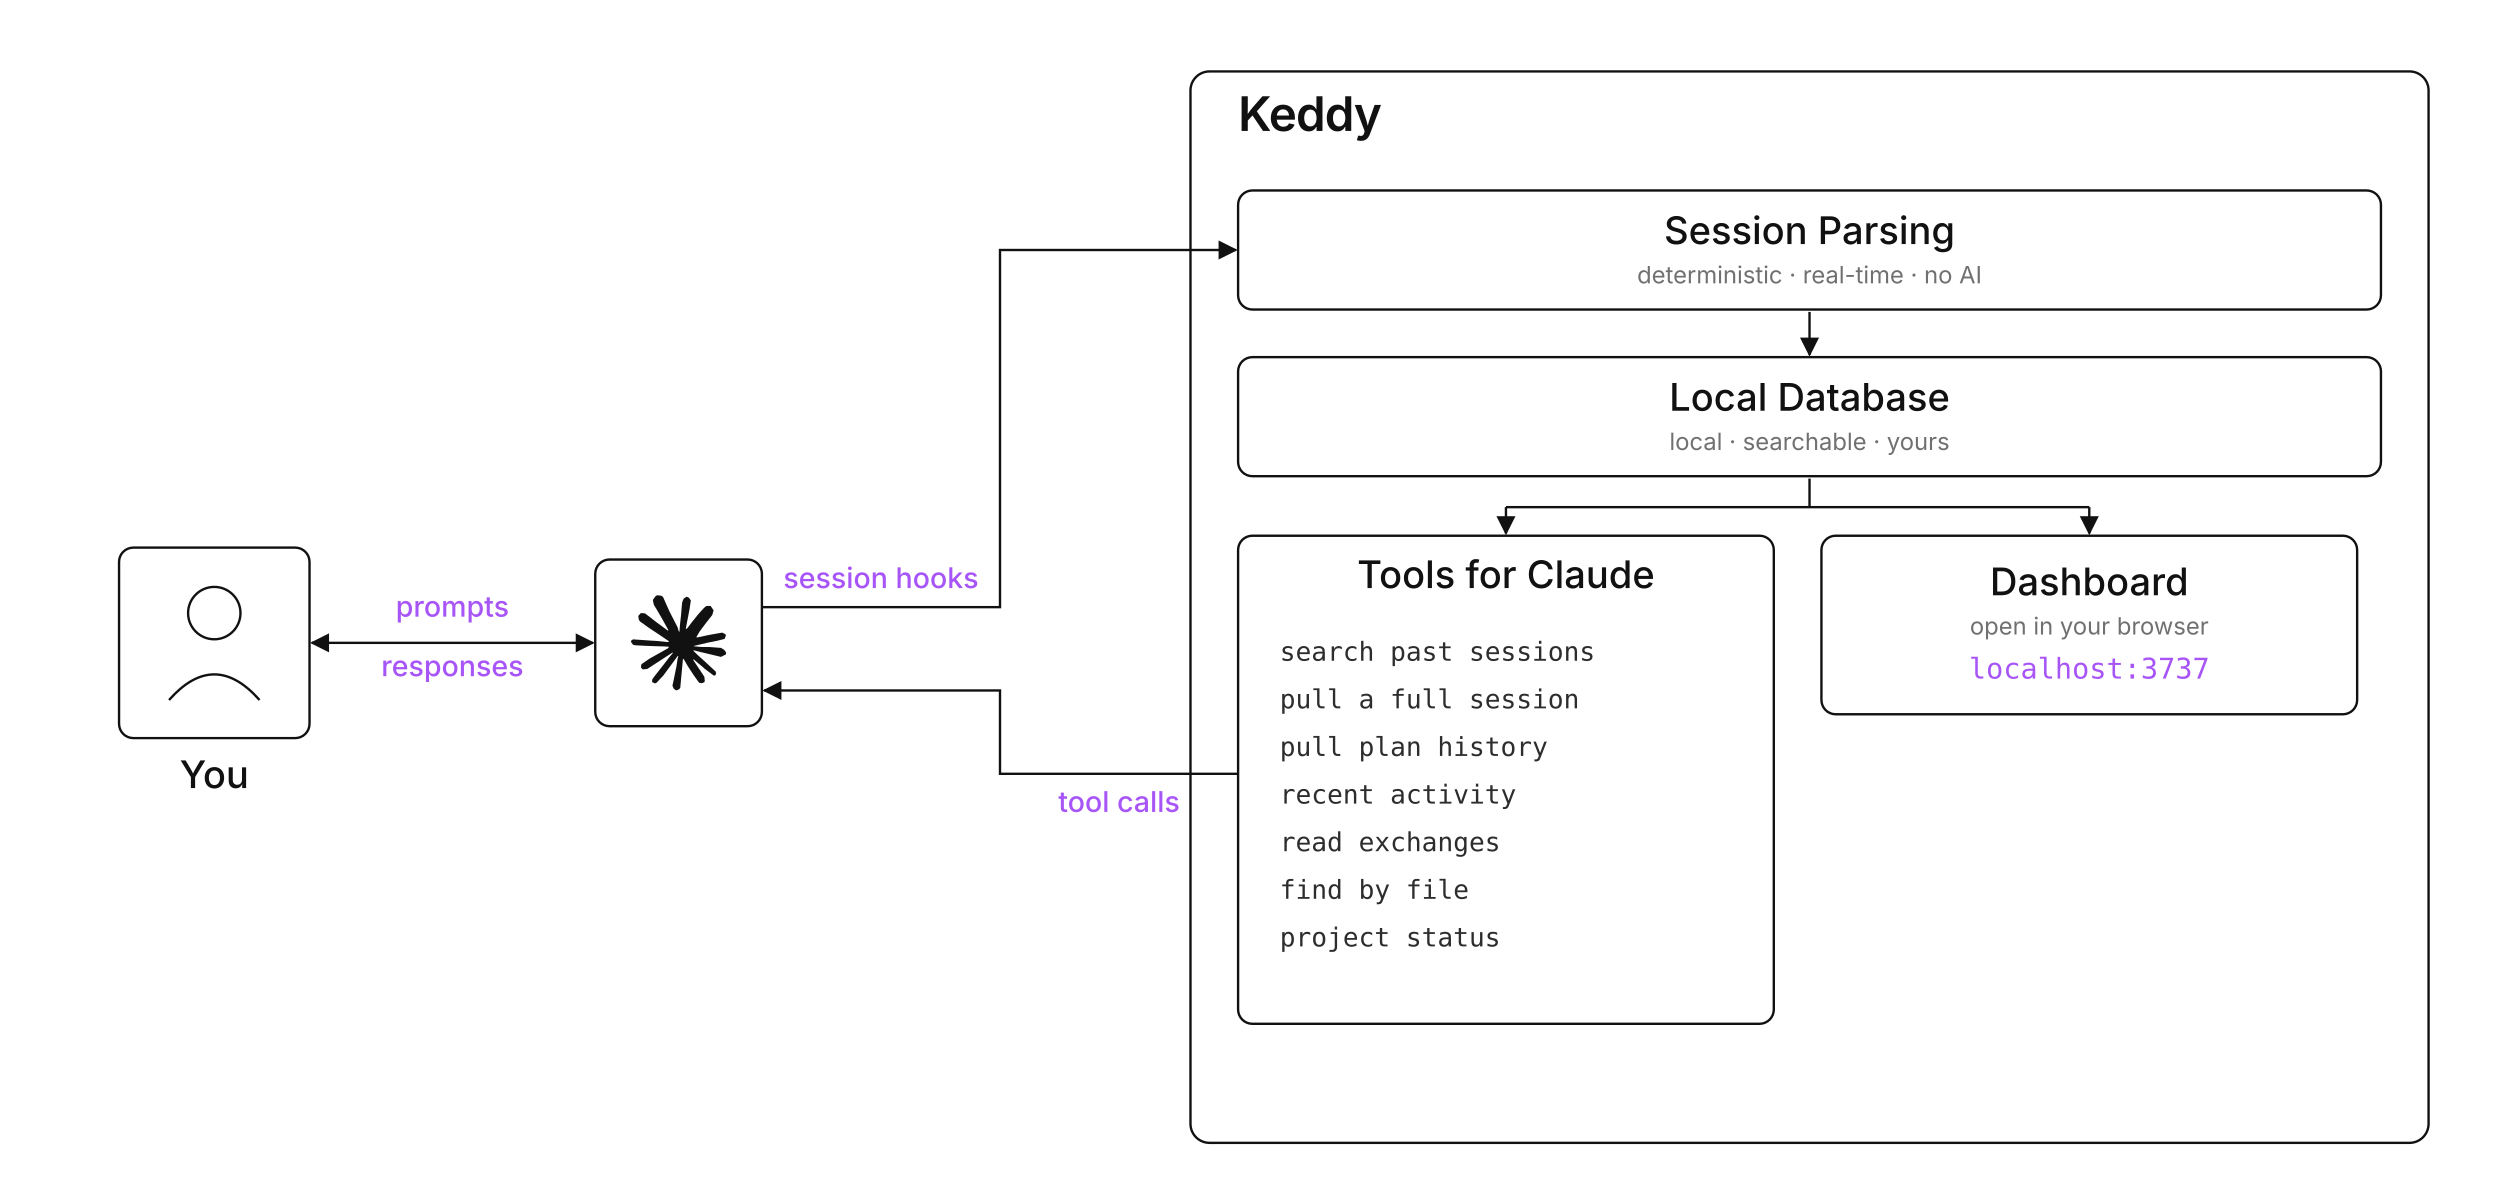
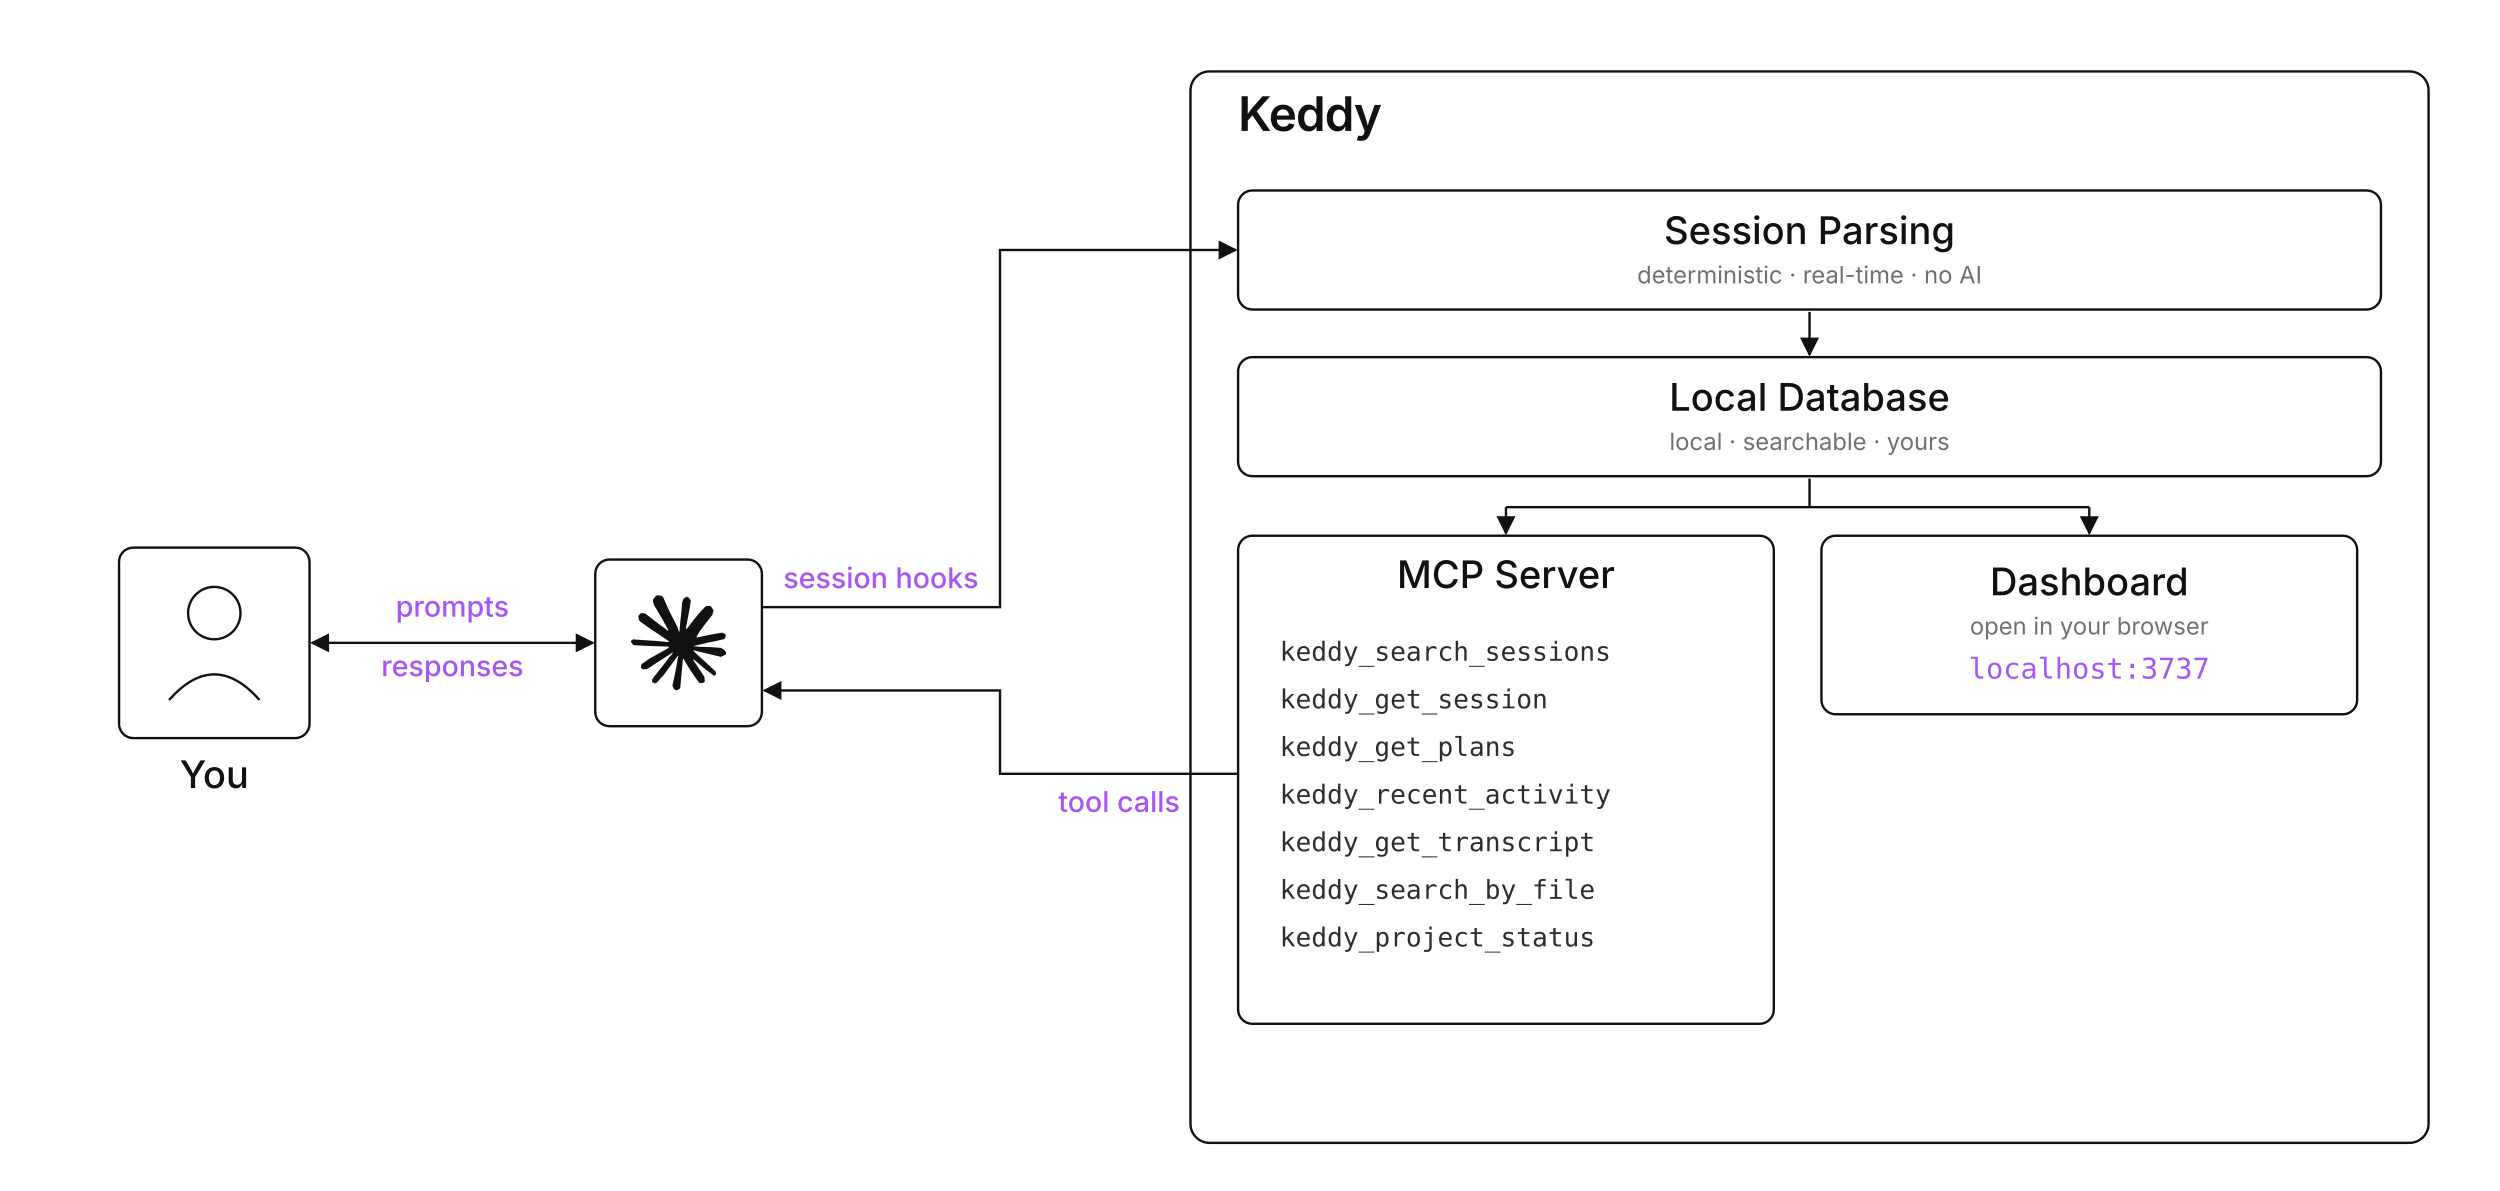
<svg xmlns="http://www.w3.org/2000/svg" viewBox="0 0 2100 1000" role="img" aria-label="Keddy architecture: You interact with Claude Code; Claude Code sends session hooks to Keddy's session reader, which writes to a local database. The database serves both MCP tools that Claude can call, and a dashboard you open in your browser.">
  <defs>
    <style>
      .box { fill: none; stroke: #111111; stroke-width: 2; }
      .label { font-family: -apple-system, BlinkMacSystemFont, "Inter", "Helvetica Neue", Arial, sans-serif; fill: #111111; }
      .label-box { font-size: 32px; font-weight: 500; }
      .label-sub { font-size: 20px; font-weight: 400; opacity: 0.6; }
      .label-title { font-size: 40px; font-weight: 600; letter-spacing: -0.02em; }
      .label-arrow { font-family: -apple-system, BlinkMacSystemFont, "Inter", "Helvetica Neue", Arial, sans-serif; font-size: 24px; font-weight: 500; fill: #a855f7; }
      .tool-list { font-family: ui-monospace, "SF Mono", Menlo, Consolas, monospace; font-size: 22px; fill: #111111; opacity: 0.88; }
      .arrow { stroke: #111111; stroke-width: 2; fill: none; }
    </style>
    <marker id="arrowhead" viewBox="0 0 10 10" refX="9" refY="5" markerWidth="8" markerHeight="8" orient="auto-start-reverse">
      <path d="M 0 0 L 10 5 L 0 10 z" fill="#111111" />
    </marker>
  </defs>
  <rect x="100" y="460" width="160" height="160" rx="12" class="box" />
  <circle cx="180" cy="515" r="22" fill="none" stroke="#111111" stroke-width="2" />
  <path d="M 142 588 Q 180 545 218 588" fill="none" stroke="#111111" stroke-width="2" />
  <text x="180" y="662" text-anchor="middle" class="label label-box">You</text>
  <line x1="262" y1="540" x2="498" y2="540" class="arrow" marker-end="url(#arrowhead)" marker-start="url(#arrowhead)" />
  <text x="380" y="518" text-anchor="middle" class="label-arrow">prompts</text>
  <text x="380" y="568" text-anchor="middle" class="label-arrow">responses</text>
  <rect x="500" y="470" width="140" height="140" rx="12" class="box" />
  <svg x="530" y="500" width="80" height="80" viewBox="0 0 24 24">
    <path fill="#111111" d="m4.714 15.956 4.717-2.647.079-.231-.079-.128h-.231l-.789-.049-2.696-.073-2.337-.097-2.265-.121-.571-.121-.534-.704.055-.352.48-.322.686.061 1.518.103 2.277.158 1.651.097 2.447.255h.389l.055-.158-.134-.097-.103-.097L6.973 9.836l-2.55-1.688-1.336-.971-.723-.492-.364-.461-.158-1.008.656-.723.88.061.225.061.892.686 1.906 1.475 2.489 1.834.364.303.146-.103.018-.073-.164-.273-1.354-2.447-1.445-2.489-.643-1.032-.17-.619c-.061-.255-.103-.467-.103-.729L6.287.134 6.7 0l.996.134.419.364.619 1.415 1.002 2.228 1.554 3.03.455.898.243.832.091.255h.158v-.146l.128-1.706.237-2.095.231-2.696.079-.759.376-.911.747-.492.583.279.48.686-.067.443-.285 1.852-.559 2.902-.364 1.943h.212l.243-.243.984-1.305 1.651-2.064.729-.82.85-.905.546-.431h1.032l.759 1.129-.34 1.166-1.062 1.348-.88 1.141-1.263 1.7-.789 1.36.073.109.188-.018 2.853-.607 1.542-.279 1.84-.316.832.389.091.395-.328.807-1.967.486-2.307.461-3.436.814-.043.03.049.061 1.548.146.662.036h1.621l3.018.225.789.522.474.638-.079.486-1.214.619-1.639-.389-3.825-.911-1.311-.328h-.182v.109l1.093 1.069 2.003 1.809 2.507 2.331.128.577-.322.455-.34-.049-2.204-1.657-.85-.747-1.925-1.621h-.128v.17l.443.65 2.344 3.521.121 1.081-.17.352-.607.212-.668-.121-1.372-1.925L14.38 17.959l-1.141-1.943-.14.079-.674 7.255-.316.37-.729.279-.607-.461-.322-.747.322-1.475.389-1.925.316-1.53.285-1.9.17-.631-.012-.043-.14.018-1.433 1.967-2.18 2.945-1.724 1.846-.413.164-.716-.37.067-.662.401-.589 2.386-3.036 1.439-1.882.929-1.087-.006-.158h-.055l-6.338 4.116-1.129.146-.486-.455.061-.747.231-.243 1.906-1.311Z" />
  </svg>
  <path d="M 640 510 L 840 510 L 840 210 L 1038 210" class="arrow" marker-end="url(#arrowhead)" />
  <text x="740" y="494" text-anchor="middle" class="label-arrow">session hooks</text>
  <path d="M 1040 650 L 840 650 L 840 580 L 642 580" class="arrow" marker-end="url(#arrowhead)" />
  <text x="940" y="682" text-anchor="middle" class="label-arrow">tool calls</text>
  <rect x="1000" y="60" width="1040" height="900" rx="16" class="box" />
  <text x="1040" y="110" class="label label-title">Keddy</text>
  <rect x="1040" y="160" width="960" height="100" rx="12" class="box" />
  <text x="1520" y="205" text-anchor="middle" class="label label-box">Session Parsing</text>
  <text x="1520" y="238" text-anchor="middle" class="label label-sub">deterministic · real-time · no AI</text>
  <line x1="1520" y1="262" x2="1520" y2="298" class="arrow" marker-end="url(#arrowhead)" />
  <rect x="1040" y="300" width="960" height="100" rx="12" class="box" />
  <text x="1520" y="345" text-anchor="middle" class="label label-box">Local Database</text>
  <text x="1520" y="378" text-anchor="middle" class="label label-sub">local · searchable · yours</text>
  <line x1="1520" y1="402" x2="1520" y2="426" class="arrow" />
  <line x1="1265" y1="426" x2="1755" y2="426" class="arrow" />
  <line x1="1265" y1="426" x2="1265" y2="448" class="arrow" marker-end="url(#arrowhead)" />
  <line x1="1755" y1="426" x2="1755" y2="448" class="arrow" marker-end="url(#arrowhead)" />
  <rect x="1040" y="450" width="450" height="410" rx="12" class="box" />
-   <text x="1265" y="494" text-anchor="middle" class="label label-box">Tools for Claude</text>
+   <text x="1265" y="494" text-anchor="middle" class="label label-box">MCP Server</text>
  <g class="tool-list">
-     <text x="1075" y="555">search past sessions</text>
-     <text x="1075" y="595">pull a full session</text>
-     <text x="1075" y="635">pull plan history</text>
-     <text x="1075" y="675">recent activity</text>
-     <text x="1075" y="715">read exchanges</text>
-     <text x="1075" y="755">find by file</text>
-     <text x="1075" y="795">project status</text>
+     <text x="1075" y="555">keddy_search_sessions</text>
+     <text x="1075" y="595">keddy_get_session</text>
+     <text x="1075" y="635">keddy_get_plans</text>
+     <text x="1075" y="675">keddy_recent_activity</text>
+     <text x="1075" y="715">keddy_get_transcript</text>
+     <text x="1075" y="755">keddy_search_by_file</text>
+     <text x="1075" y="795">keddy_project_status</text>
  </g>
  <rect x="1530" y="450" width="450" height="150" rx="12" class="box" />
  <text x="1755" y="500" text-anchor="middle" class="label label-box">Dashboard</text>
  <text x="1755" y="533" text-anchor="middle" class="label label-sub">open in your browser</text>
  <text x="1755" y="570" text-anchor="middle" class="label-arrow" style="font-family: ui-monospace, 'SF Mono', Menlo, Consolas, monospace;">localhost:3737</text>
</svg>
